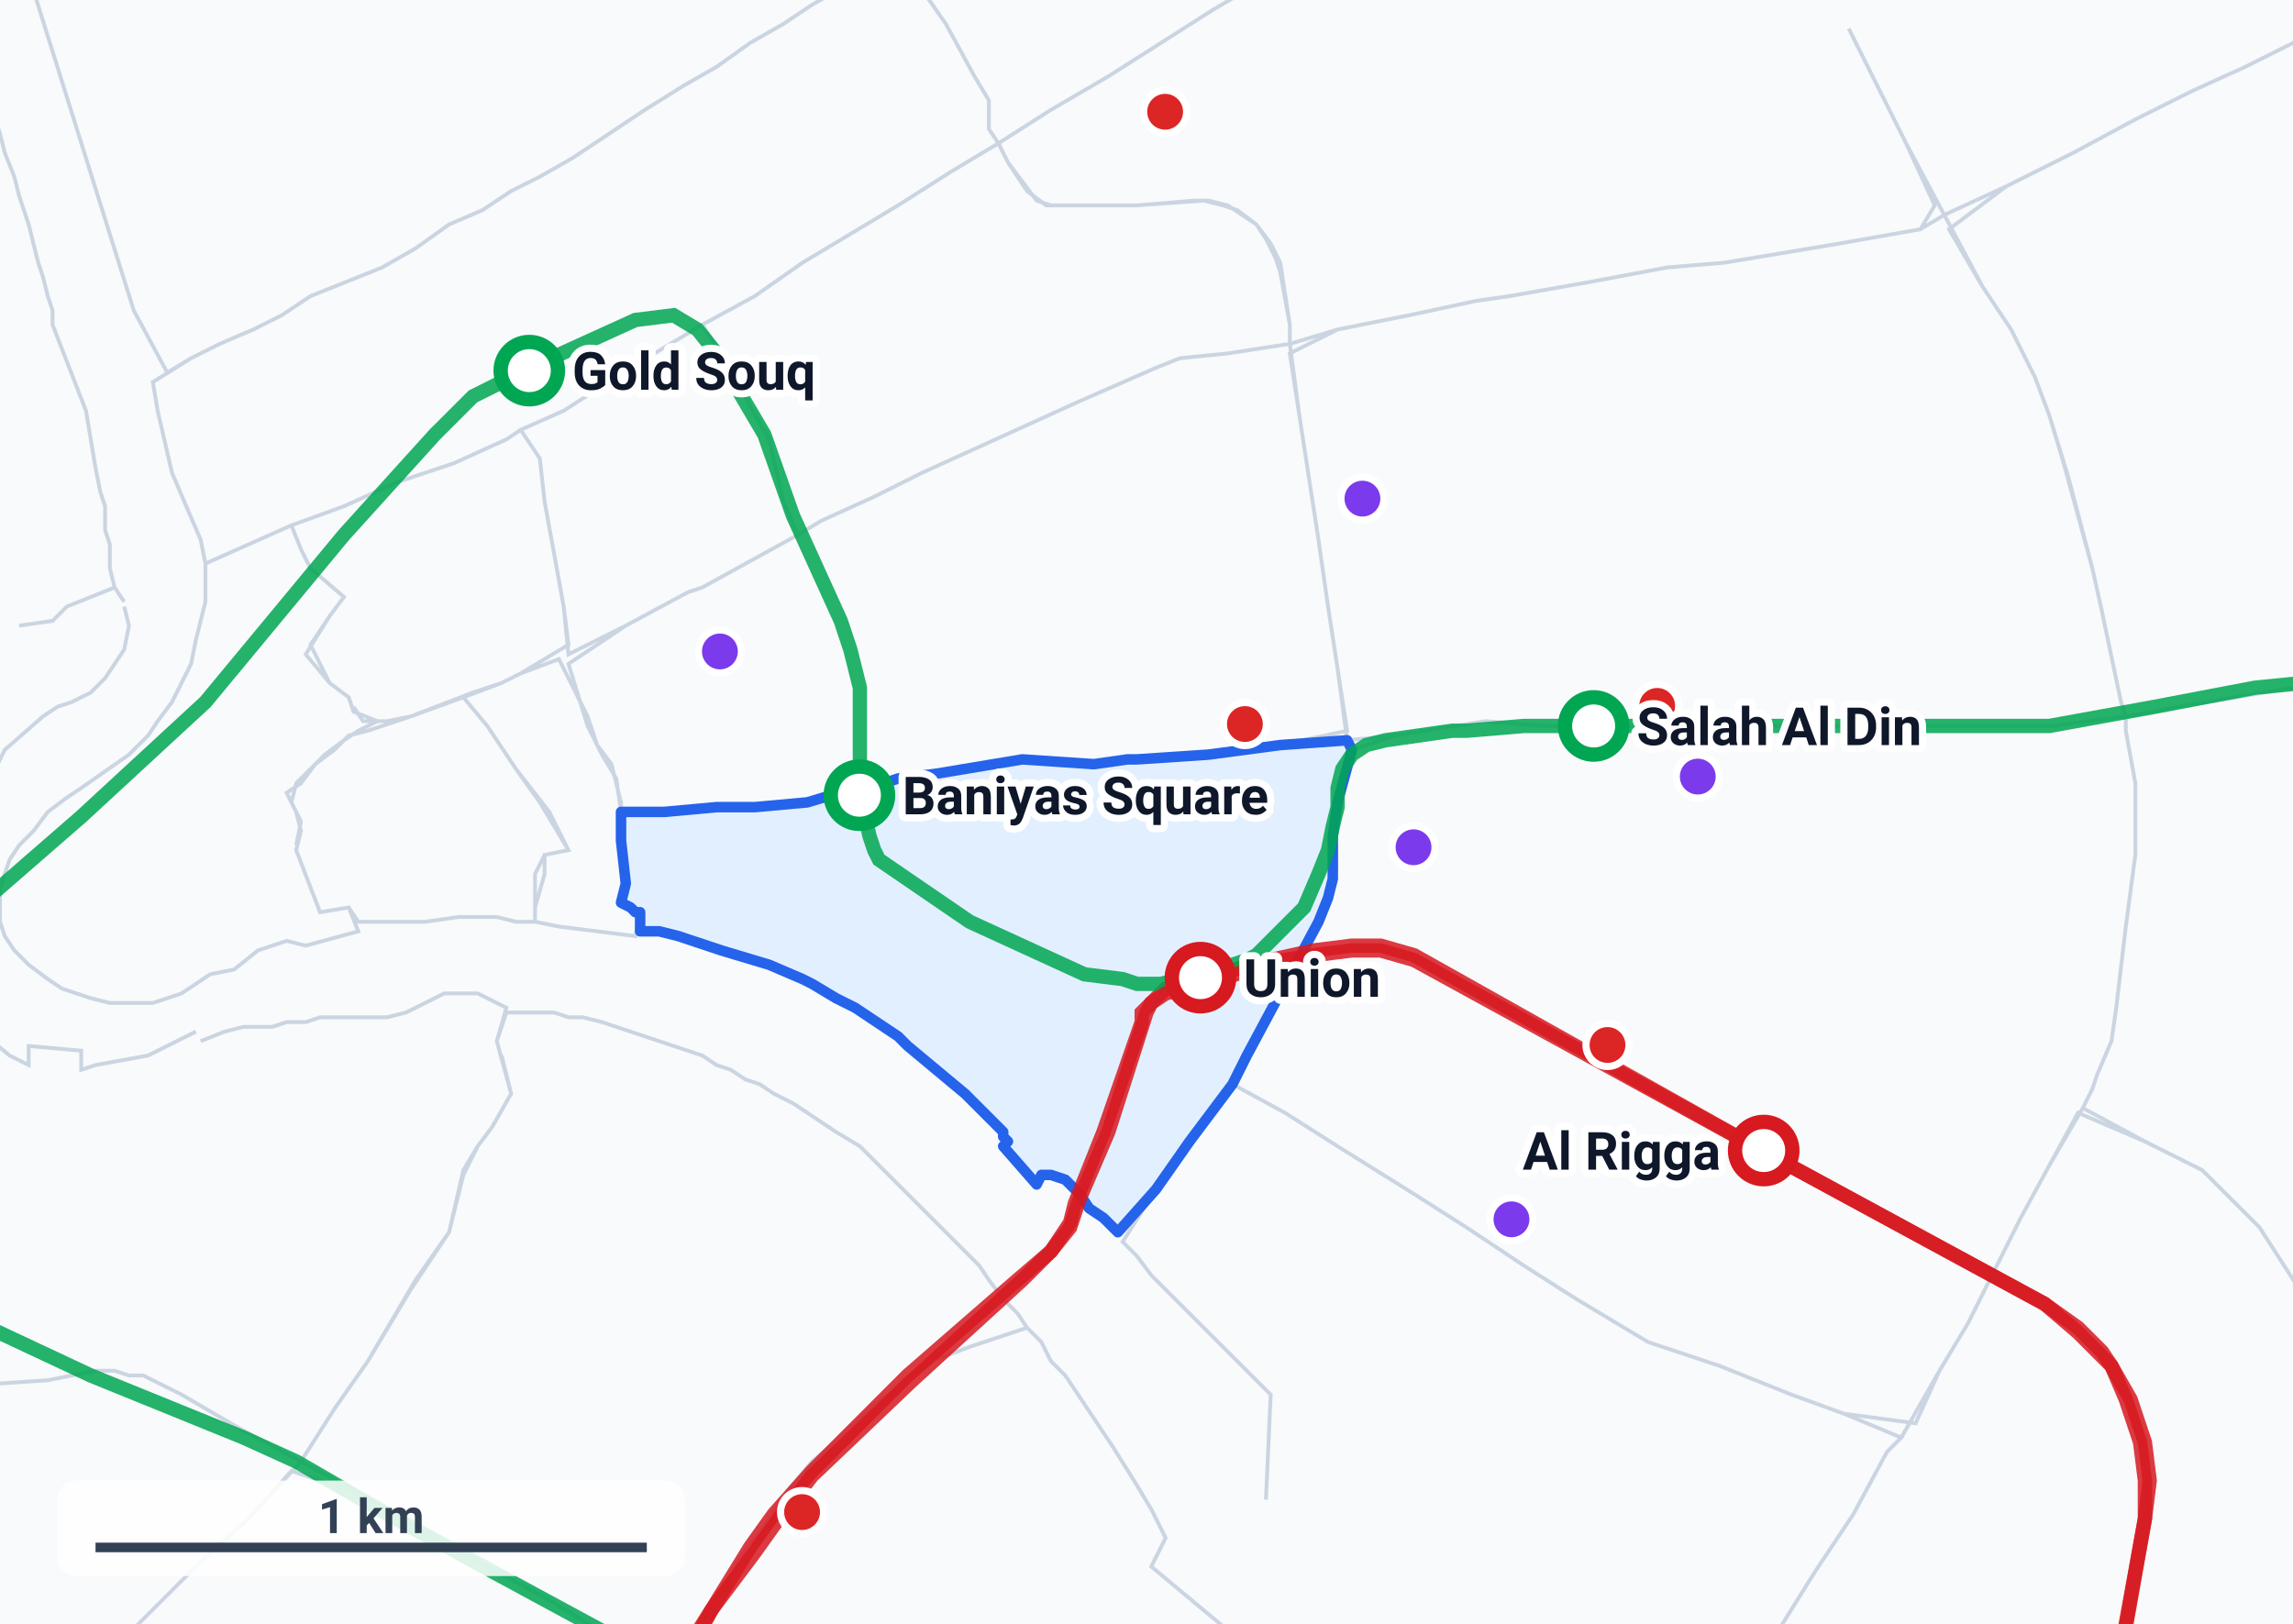
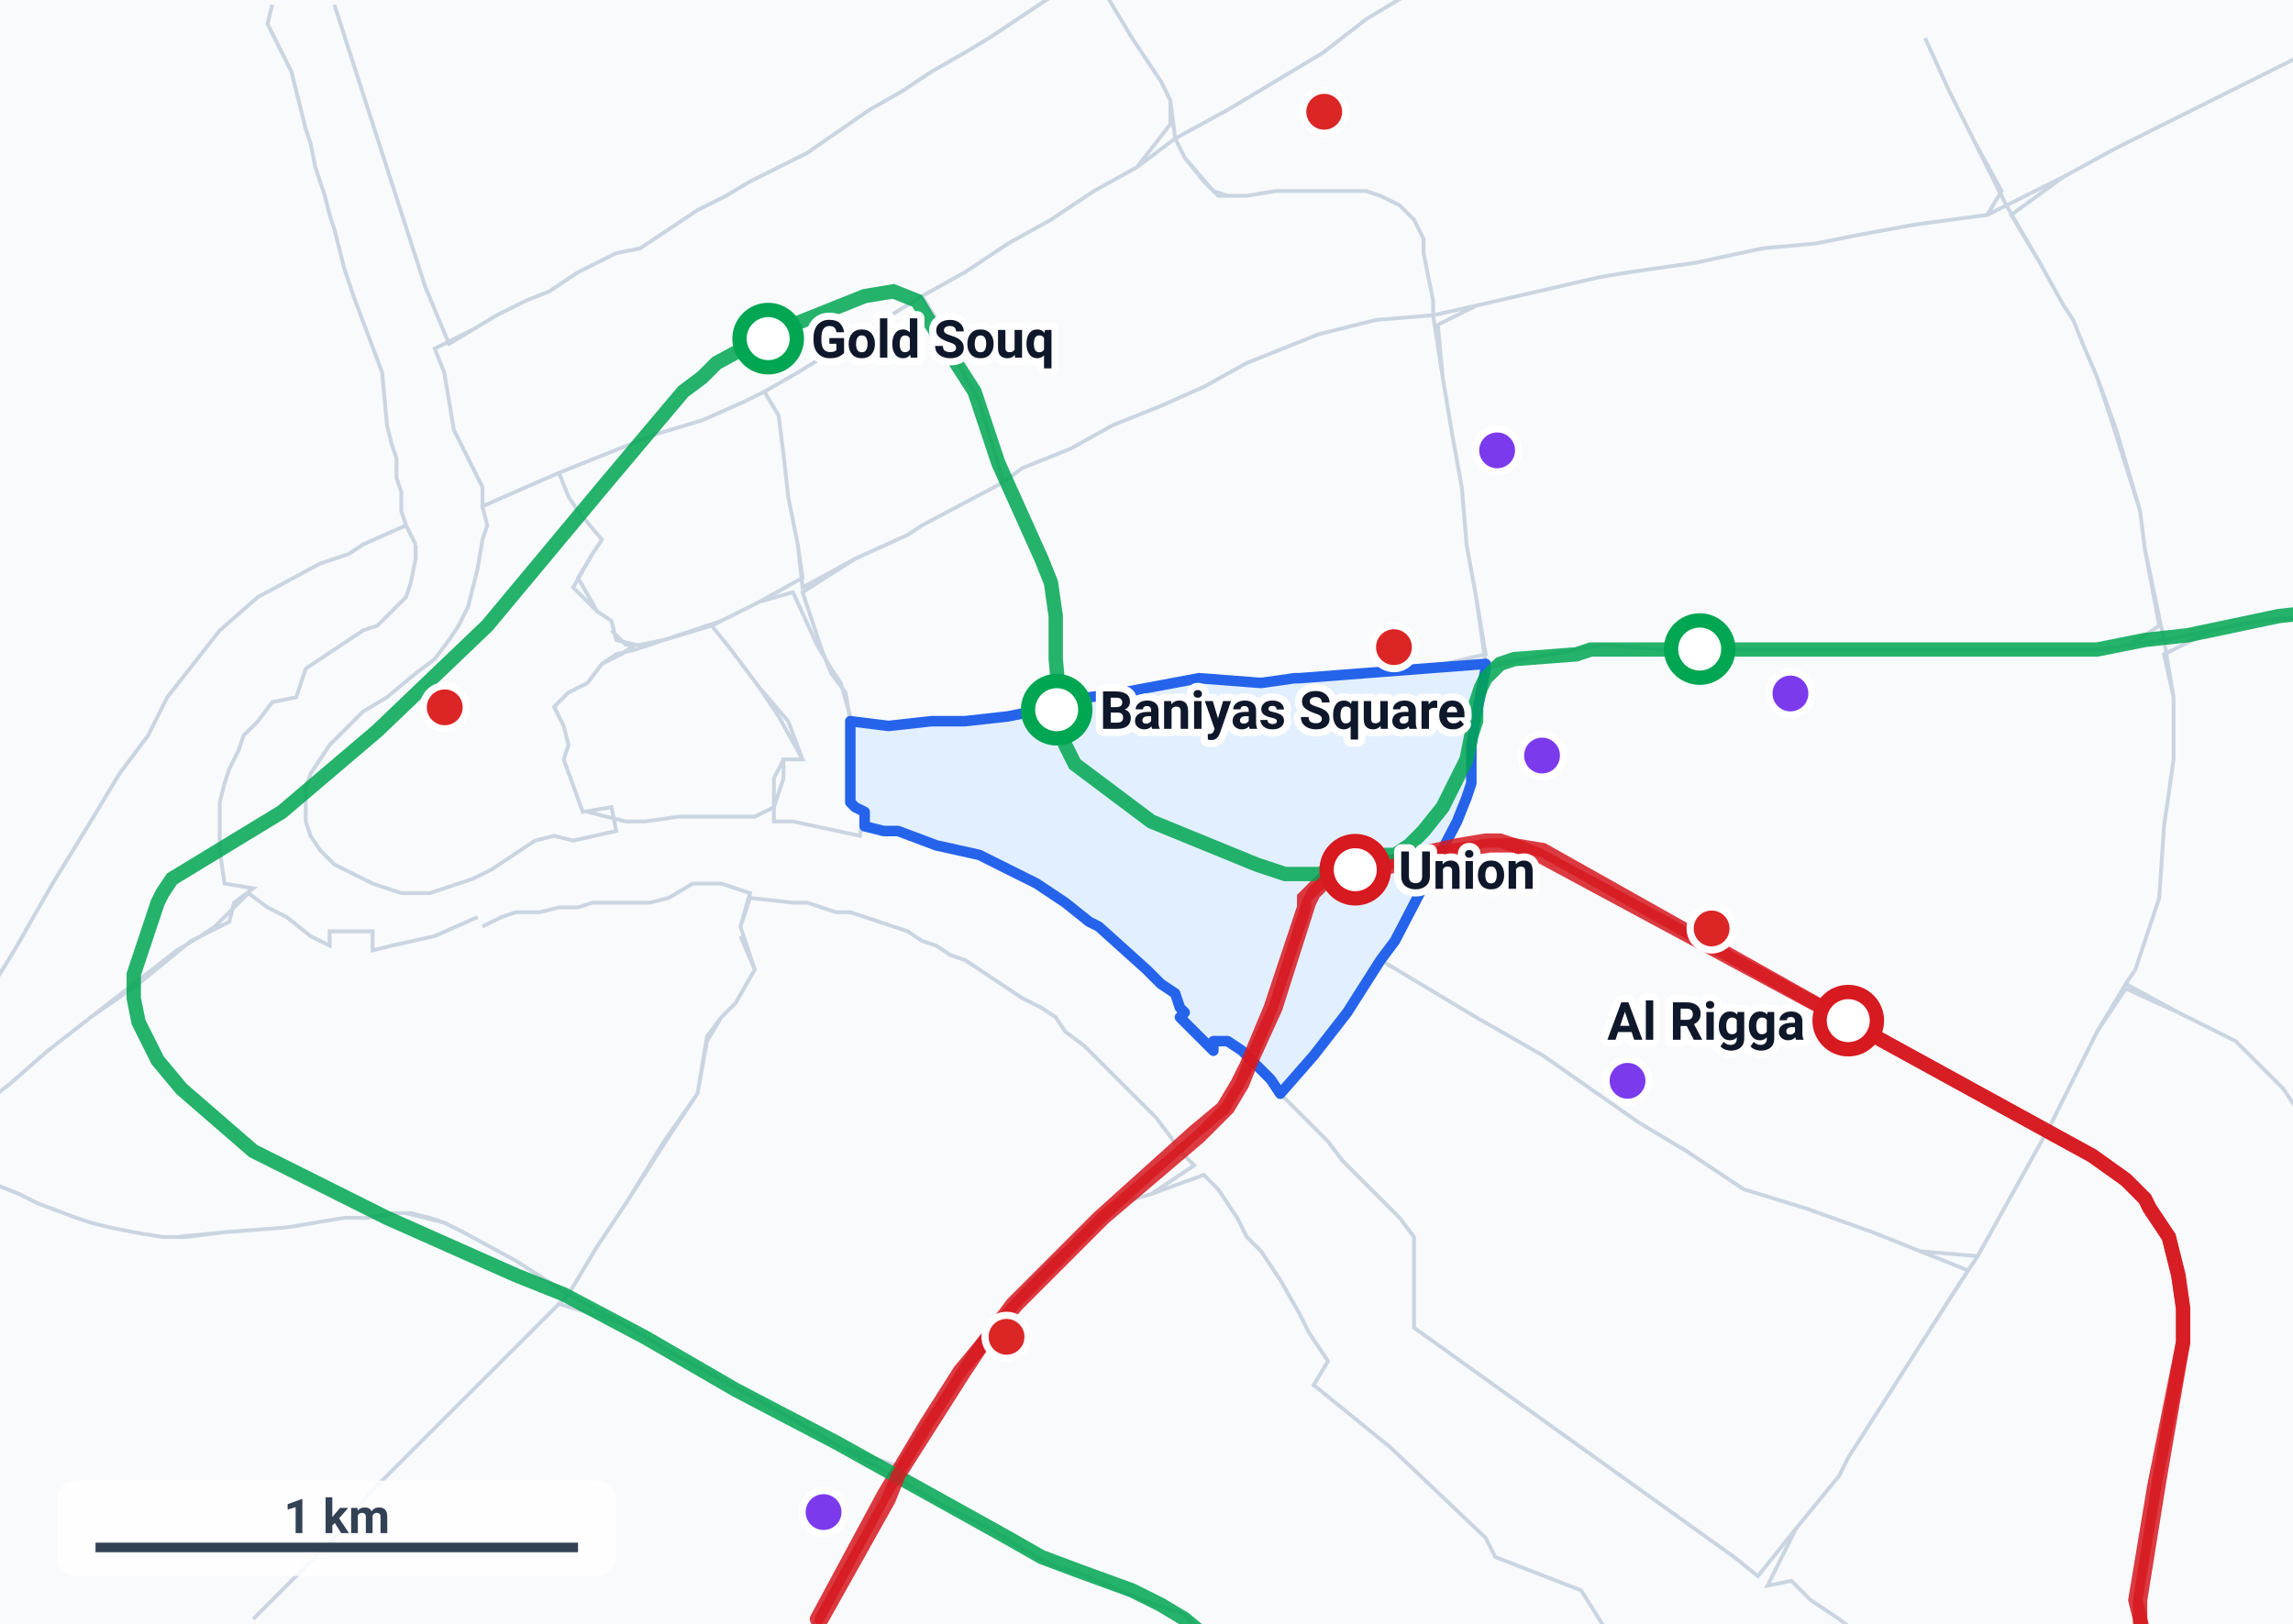
<svg xmlns="http://www.w3.org/2000/svg" viewBox="0 0 480 340" width="480" height="340">
  <style>.l{font:600 11px system-ui,-apple-system,"Segoe UI",Roboto,sans-serif;fill:#0f172a;paint-order:stroke;stroke:#fff;stroke-width:3px;stroke-linejoin:round}.s{font:600 10px system-ui,-apple-system,"Segoe UI",Roboto,sans-serif;fill:#334155}</style>
  <rect width="480" height="340" fill="#f8fafc" />
-   <path d="M164,105 167,112 147,123 144,124 131,131 119,137 118,127 116,116 114,105 113,96 109,90 118,86 132,77 147,68 153,77 157,85 161,92 164,105M436,232 429,244 423,255 417,267 412,277 406,287 401,298 386,296 375,292 360,286 345,281 330,272 319,265 307,257 296,250 280,240 269,233 258,227 261,221 268,207 276,193 278,188 279,184 279,181 279,176 280,168 283,157 292,154 311,151 323,152 336,152 348,152 361,152 373,152 386,152 399,152 412,152 424,152 430,152 437,151 445,150 445,153 447,164 447,169 447,179 445,194 443,211 442,218 439,225 438,228 436,232M482,271 473,257 461,245 449,239 436,232 438,228 439,225 442,218 443,211 445,194 447,179 447,169 447,164 445,153 445,150 456,148 468,146 480,144M270,72 257,74 247,75 242,77 226,84 215,89 204,94 193,99 183,104 172,109 167,112 164,105 161,92 157,85 153,77 147,68 158,62 168,55 178,49 188,43 199,36 209,30 211,34 215,40 219,43 225,43 232,43 238,43 250,42 253,42 257,43 260,45 263,47 266,51 268,55 270,68 270,72M67,191 62,178 63,174 62,170 60,166 63,164 66,160 70,157 73,154 77,153 80,152 86,150 97,146 102,152 108,161 113,168 119,178 114,179 114,183 112,190 112,193 108,193 104,192 96,192 89,193 81,193 78,193 75,193 73,190 67,191M473,257 482,271M370,345 380,329 388,317 395,304 398,301 406,287 412,277 417,267 423,255 429,244 435,233 449,239 461,245 473,257M266,-5 254,2 243,9 232,16 220,23 209,30 207,27 207,21 204,16 198,5 191,-5M438,119 440,128 444,147 445,150 437,151 430,152 424,152 412,152 399,152 386,152 373,152 361,152 348,152 336,152 323,152 311,151 292,154 282,155 280,140 278,127 276,113 274,100 272,87 270,74 280,69 295,66 309,63 316,62 333,59 349,56 361,55 373,53 385,51 402,48 407,45 415,60 421,69 423,73 426,79 429,87 432,97 438,119M278,127 280,140 282,153 268,156 253,158 238,159 229,160 214,159 196,162 188,163 182,165 169,168 158,169 150,169 139,170 130,170 129,163 126,158 123,152 119,139 131,131 144,124 147,123 167,112 172,109 183,104 193,99 204,94 215,89 226,84 242,77 247,75 257,74 270,72 272,87 274,100 276,113 278,127M-9,2 -6,10 -4,13 -3,17 -2,20 -1,25 0,28 1,32 3,37 4,41 5,44 6,47 7,51 8,55 9,58 10,62 11,65 11,68 18,86 20,98 21,103 22,106 22,111 23,114 23,119 24,123 14,127 11,130 4,131M115,335 128,343M24,345 33,336 42,327 52,318 61,308 76,313 89,321 102,328 115,335M207,21 207,27 209,30 199,36 188,43 178,49 168,55 158,62 147,68 132,77 118,86 109,90 106,92 95,97 83,101 72,106 61,110 43,118 42,113 36,99 33,86 32,80 40,75 46,72 53,69 59,66 65,62 75,58 80,56 87,52 94,47 101,44 107,40 113,37 120,33 135,23 143,18 150,14 157,9 164,5 170,1 177,-3M191,-5 198,5 204,16 207,21M104,218 106,212 116,212 119,213 122,213 126,214 129,215 132,216 135,217 138,218 141,219 144,220 147,221 150,223 153,224 156,226 159,227 162,229 166,231 169,233 172,235 175,237 180,240 183,243 187,247 190,250 193,253 196,256 199,259 202,262 205,265 207,268 210,272 213,275 215,278 203,282 195,285 192,287 189,289 186,292 183,294 180,297 176,301 170,306 165,312 161,319 155,326 152,332 148,338 145,343M128,343 115,335 102,328 89,321 76,313 63,306 70,295 77,285 86,270 94,258 97,246 100,240 103,236 107,229 105,221M177,-3 170,1 164,5 157,9 150,14 143,18 135,23 120,33 113,37 107,40 101,44 94,47 87,52 80,56 75,58 65,62 59,66 53,69 46,72 40,75 35,78 28,65 7,-2M480,144 468,146 456,148 445,150 444,147 440,128 438,119 433,100 429,87 426,79 423,73 421,69 415,60 408,48 420,39 434,32 447,25 459,19 470,14 482,8M319,265 330,272 345,281 360,286 375,292 386,296 398,301 395,304 388,317 380,329 370,345M265,314 266,292 262,288 256,282 252,278 248,274 244,270 241,267 238,263 235,260 242,249 249,239 258,227 269,233 280,240 296,250 307,257 319,265M26,127 27,131 26,136 24,139 22,142 19,145 15,147 12,148 9,150 1,157 -2,163 -8,165M4,131 11,130 14,127 24,123 26,126M62,178 67,191 73,190 75,195 64,198 60,197 57,198 54,199 49,203 44,204 41,206 38,208 35,209 32,210 29,210 26,210 23,210 19,209 16,208 13,207 10,205 6,202 3,199 1,196 0,193 -0,189 -0,186 1,183 2,180 4,177 7,174 10,170 14,167 17,165 27,158 31,154 33,151 36,147 38,143 40,139 41,134 43,126 43,122 43,118 61,110 63,115 65,119 72,125 69,129 65,135 69,143 73,146 74,149 79,151 75,153 72,155 68,158 65,161 62,164 61,168 63,172 62,177M399,30 405,43 402,48 385,51 373,53 361,55 349,56 333,59 316,62 309,63 295,66 280,69 270,72 270,68 268,57 267,54 265,50 263,47 259,44 256,43 252,42 238,43 232,43 225,43 220,43 217,42 211,34 209,30 220,23 232,16 243,9 254,2 266,-5M387,6 393,18 399,30M482,8 470,14 459,19 447,25 434,32 420,39 407,45 399,30 393,18 387,6M-5,290 10,289 15,288 20,287 24,287 27,288 30,288 34,290 38,292 50,299 63,306 52,318 42,327 33,336 24,345M145,343 148,338 152,332 155,326 159,321 163,315 168,309 173,304 179,298 183,294 186,292 189,289 192,287 195,285 203,282 215,278 218,281 220,285 223,288 225,291 227,294 229,297 231,300 233,303 238,311 241,316 244,322 241,328 259,343M131,185 130,189 134,191 133,196 117,194 112,193 112,190 112,183 114,179 119,178 115,170 108,161 102,152 97,146 105,143 109,141 117,138 123,150 125,156 128,160 130,168 130,176 131,185M73,146 69,143 64,137 69,129 72,125 65,119 63,115 61,110 72,106 83,101 95,97 106,92 109,90 113,96 114,105 116,116 118,127 119,135 109,141 105,143 99,145 86,150 81,151 76,151 74,148M42,218 47,216 51,215 57,215 60,214 64,214 67,213 71,213 75,213 78,213 81,213 85,212 93,208 100,208 106,211 104,218 107,229 103,236 100,240 97,245 94,258 87,268 77,285 70,295 63,306 50,299 38,292 34,290 30,288 27,288 24,287 20,287 15,288 10,289 -5,290M-9,214 -4,216 2,221 6,223 6,219 17,220 17,224 20,223 31,221 41,216" fill="none" stroke="#cbd5e1" stroke-width="0.8" />
-   <path d="M130,189 131,185 130,176 130,170 139,170 150,169 158,169 169,168 179,165 182,165 185,164 188,163 196,162 214,159 229,160 236,159 238,159 253,158 268,156 282,155 283,157 280,168 279,175 279,181 279,184 278,188 276,193 261,221 258,227 249,239 242,249 234,258 231,255 228,253 226,250 224,248 223,247 220,246 219,246 218,246 217,248 210,240 211,239 210,238 210,237 208,235 205,232 202,229 190,219 188,217 182,213 179,211 175,209 170,206 168,205 161,202 151,199 142,196 138,195 134,195 134,191 133,191 132,190 130,189Z" fill="#dbeafe" fill-opacity="0.75" stroke="#2563eb" stroke-width="2.2" stroke-linejoin="round" />
-   <path d="M443,351 449,318 450,310 449,302 446,293 442,286 440,283 435,278 428,273 369,241 296,200 289,198 286,198 283,198 275,199 266,201 262,202 251,205 244,207 241,210 239,212 239,214 231,237 225,252 224,256 220,262 213,268 190,288 170,308 162,317 157,324 149,337 142,348 139,355" fill="none" stroke="#d71920" stroke-width="3" stroke-linecap="round" stroke-opacity="0.85" />
-   <path d="M384,152 408,152 429,152 440,150 451,148 472,144 482,143M137,348 127,342 103,329 81,317 62,306 51,301 19,288 -13,273M-6,191 17,171 43,147 72,112 91,91 95,87 99,83 111,77 133,67 141,66 146,69 150,74 160,91 166,108 176,130 178,136 180,144 180,155 180,166 182,175 183,178 184,180 203,193 227,204 235,205 238,206 240,206 241,206 243,206 251,204 258,202 261,201 263,200 264,199 268,195 273,190 276,183 278,178 279,173 280,169 280,165 281,161 283,158 286,156 290,155 304,153 307,153 319,152 334,152 368,152 384,152" fill="none" stroke="#00a651" stroke-width="3" stroke-linecap="round" stroke-opacity="0.85" />
-   <path d="M443,352 449,318 449,310 448,302 445,293 442,286 440,284 435,279 428,273 369,241 296,201 289,199 287,199 283,199 275,200 269,201 262,203 252,206 244,208 241,210 240,212 232,237 226,251 224,257 220,262 214,268 191,289 170,309 163,318 158,325 149,337 142,350 139,355" fill="none" stroke="#d71920" stroke-width="3" stroke-linecap="round" stroke-opacity="0.85" />
-   <circle cx="260.6" cy="151.6" r="4.5" fill="#dc2626" stroke="#fff" stroke-width="1.5" />
-   <circle cx="167.9" cy="316.6" r="4.5" fill="#dc2626" stroke="#fff" stroke-width="1.5" />
-   <circle cx="243.9" cy="23.4" r="4.5" fill="#dc2626" stroke="#fff" stroke-width="1.5" />
-   <circle cx="346.9" cy="147.8" r="4.5" fill="#dc2626" stroke="#fff" stroke-width="1.5" />
-   <circle cx="336.5" cy="218.8" r="4.5" fill="#dc2626" stroke="#fff" stroke-width="1.5" />
-   <circle cx="295.9" cy="177.4" r="4.5" fill="#7c3aed" stroke="#fff" stroke-width="1.5" />
-   <circle cx="150.7" cy="136.4" r="4.5" fill="#7c3aed" stroke="#fff" stroke-width="1.5" />
-   <circle cx="285.2" cy="104.4" r="4.5" fill="#7c3aed" stroke="#fff" stroke-width="1.5" />
-   <circle cx="316.4" cy="255.3" r="4.5" fill="#7c3aed" stroke="#fff" stroke-width="1.5" />
-   <circle cx="355.4" cy="162.6" r="4.5" fill="#7c3aed" stroke="#fff" stroke-width="1.5" />
-   <circle cx="251.3" cy="204.7" r="6" fill="#fff" stroke="#d71920" stroke-width="3" />
-   <circle cx="179.9" cy="166.5" r="6" fill="#fff" stroke="#00a651" stroke-width="3" />
-   <circle cx="333.6" cy="152.0" r="6" fill="#fff" stroke="#00a651" stroke-width="3" />
-   <circle cx="110.8" cy="77.6" r="6" fill="#fff" stroke="#00a651" stroke-width="3" />
-   <circle cx="369.2" cy="240.9" r="6" fill="#fff" stroke="#d71920" stroke-width="3" />
-   <text x="260.3" y="208.7" text-anchor="start" class="l">Union</text>
-   <text x="188.9" y="170.5" text-anchor="start" class="l">Baniyas Square</text>
-   <text x="342.6" y="156.0" text-anchor="start" class="l">Salah Al Din</text>
-   <text x="119.8" y="81.6" text-anchor="start" class="l">Gold Souq</text>
-   <text x="360.2" y="244.9" text-anchor="end" class="l">Al Rigga</text>
+   <path d="M208,94 210,101 193,110 190,112 179,117 168,123 167,114 165,104 164,95 163,87 160,82 167,78 180,70 193,62 198,70 201,77 205,84 208,94M445,206 439,216 434,226 429,236 424,245 419,254 414,263 402,262 392,258 378,253 365,249 353,241 343,235 333,228 323,221 309,213 299,207 289,201 292,197 299,184 305,172 307,167 308,164 308,161 308,157 309,150 311,140 319,138 336,135 347,136 358,136 369,136 380,136 391,136 402,136 413,136 424,136 435,136 440,136 446,135 453,134 455,146 455,151 455,159 453,173 452,188 450,194 448,200 447,203 445,206M486,240 478,228 468,218 456,212 445,206 447,203 448,200 450,194 452,188 453,173 455,159 455,151 455,146 453,137 463,132 473,130 484,129M300,66 288,67 280,69 276,70 261,76 252,81 243,85 233,89 224,94 214,98 210,101 208,94 205,84 201,77 198,70 193,62 202,57 211,51 220,46 229,40 238,35 246,29 248,33 252,38 255,41 261,41 267,40 272,40 282,40 286,40 289,41 293,43 296,46 298,50 298,53 300,63 300,66M122,170 118,159 119,156 118,152 116,148 119,145 123,143 126,139 129,137 133,136 139,134 149,131 153,136 159,144 163,150 168,159 164,159 164,163 162,169 158,171 155,171 147,171 142,171 135,172 131,172 123,170M478,228 486,240M398,347 394,346 385,339 379,335 375,331 370,332 376,320 385,309 387,305 396,291 403,280 410,269 414,263 419,254 424,245 429,236 434,226 439,216 445,207 456,212 468,218 478,228M296,-2 286,4 277,11 267,17 257,23 246,29 245,21 243,17 237,8 231,-2 229,-6M167,346 172,337 177,328 182,318 187,309 197,315 207,320 217,326 221,328 225,329 239,335 248,338 255,346M448,107 449,115 452,131 446,135 440,136 435,136 424,136 413,136 402,136 391,136 380,136 369,136 358,136 347,136 336,135 319,138 311,139 309,125 307,114 306,102 304,91 302,79 301,68 309,64 322,61 335,58 341,57 355,55 369,52 380,51 390,49 401,47 416,45 420,43 427,55 432,64 434,67 436,72 439,79 442,88 448,107M307,114 309,125 311,137 298,140 285,141 272,142 264,143 251,142 235,145 228,146 223,147 211,150 202,151 195,151 186,152 178,151 177,145 174,141 172,136 168,124 179,117 190,112 193,110 210,101 214,98 224,94 233,89 243,85 252,81 261,76 276,70 280,69 288,67 300,66 302,79 304,91 306,102 307,114M-9,270 -9,274 -8,278 -8,282 -9,286 -10,291M57,1 56,5 59,11 61,15 62,19 63,23 64,27 65,30 66,35 67,38 68,41 69,45 70,48 71,52 72,56 73,59 74,62 80,78 81,89 82,93 83,96 83,100 84,103 84,107 85,110 76,114 73,116 67,118 54,125 46,132 35,146 31,154 25,162 19,172 11,185 3,199 -10,220M164,296 176,303 187,309 182,318 177,328 172,337 167,346M53,339 62,330 71,321 77,313 85,305 93,297 101,289 109,281 117,273 130,277 142,284 153,290 164,296M245,21 245,26 238,35 229,40 220,46 211,51 202,57 193,62 180,70 167,78 160,82 156,84 147,88 137,91 127,95 117,99 101,106 101,102 95,90 93,78 91,73 99,69 104,66 110,63 115,61 121,57 129,53 134,52 140,48 146,44 152,41 157,38 163,35 169,32 182,23 189,19 195,15 202,11 207,8 213,4 219,0 229,-6 231,-2 237,8 243,17 245,21M155,194 157,188 166,189 169,189 172,190 175,191 178,191 181,192 184,193 187,194 190,195 193,197 196,198 199,200 202,201 205,203 208,205 211,207 214,209 218,211 221,213 223,216 227,219 230,222 233,225 236,228 239,231 242,234 245,238 247,241 250,244 241,250 234,252 229,256 224,261 220,264 215,269 211,274 206,279 203,283 200,288 197,293 193,298 190,303 188,307 176,303 164,296 153,290 142,284 130,277 119,271 125,261 131,252 139,239 146,229 148,218 151,213 154,210 158,203 155,196M229,-6 219,0 213,4 207,8 202,11 195,15 189,19 182,23 169,32 163,35 157,38 152,41 146,44 140,48 134,52 129,53 121,57 115,61 110,63 104,66 99,69 94,72 89,60 70,1M484,129 473,130 463,132 453,134 449,115 448,107 443,90 439,79 436,72 434,67 432,64 427,55 421,45 432,37 443,31 455,25 465,20 475,15 485,10M343,235 353,241 365,249 378,253 392,258 402,262 412,266 403,280 396,291 387,305 385,309 376,320 368,330 363,326 296,278 296,259 293,255 288,250 284,246 281,243 278,239 272,233 268,229 275,221 282,212 289,201 299,207 309,213 323,221 333,228 343,235M87,114 87,117 86,122 85,125 82,128 79,131 76,132 73,134 70,136 64,140 62,146 57,147 54,151 51,154 50,157 48,161 47,164 46,168 46,171 46,175 46,178 47,185 53,186 49,189 48,193 44,195 40,197 29,206 19,213 10,220 2,227 -7,234M-10,220 3,199 11,185 19,172 25,162 31,154 35,146 46,132 54,125 67,118 73,116 76,114 85,110 87,114M118,159 122,170 128,169 129,174 120,176 116,175 112,176 106,180 103,182 99,184 96,185 93,186 90,187 87,187 84,187 81,186 78,185 74,183 70,181 67,178 65,175 64,172 64,168 64,165 65,162 67,159 69,156 72,153 76,149 81,146 87,141 91,138 94,134 96,131 98,127 99,123 100,119 101,113 102,110 101,106 117,99 119,104 121,107 126,113 124,116 121,121 125,128 128,130 129,134 133,135 130,137 126,139 123,143 119,145 116,148 118,152 119,156 118,159M413,29 419,40 416,45 401,47 390,49 380,51 369,52 355,55 341,57 335,58 322,61 309,64 300,66 300,63 298,53 298,50 296,46 293,43 289,41 286,40 282,40 272,40 267,40 261,41 257,41 254,40 248,33 246,29 257,23 267,17 277,11 286,4 296,-2M403,8 408,19 413,29M485,10 475,15 465,20 455,25 443,31 432,37 420,43 413,29 408,19 403,8M47,258 60,257 72,255 77,255 82,254 85,254 89,255 93,256 97,258 108,264 119,271 109,281 101,289 93,297 85,305 77,313 71,321 62,330 53,339M-10,291 -9,287 -8,284 -8,280 -8,276 -9,272M-6,246 4,250 8,252 16,255 19,256 23,257 28,258 34,259 37,259 47,258M187,309 190,303 193,298 197,293 200,288 203,283 206,279 211,274 215,269 220,264 224,261 229,256 234,252 241,250 252,246 255,249 257,252 259,255 261,259 264,262 266,265 268,268 272,275 274,279 278,285 275,290 291,303 311,322 313,326 331,333 336,341M255,346 248,338 239,335 225,329 221,328 217,326 207,320 197,315 187,309M178,165 178,168 181,170 180,175 166,172 162,172 162,163 164,159 168,159 165,151 159,144 153,136 149,131 155,128 159,126 166,124 171,135 174,140 176,143 178,150 178,157 178,165M128,130 125,128 120,123 124,116 126,113 121,107 119,104 117,99 127,95 137,91 147,88 156,84 160,82 163,87 164,95 165,104 167,114 168,121 159,126 155,128 151,130 139,134 134,135 131,135 128,132M101,194 105,192 108,191 113,191 117,190 121,190 124,189 127,189 132,189 136,189 140,188 145,185 151,185 157,187 155,194 158,203 154,210 151,213 148,217 146,229 140,238 131,252 125,261 119,271 108,264 97,258 93,256 90,255 86,254 83,254 77,255 72,255 60,257 47,258 39,259 34,259 28,258 23,257 19,256 16,255 8,252 4,250 -6,246M-7,234 2,227 10,220 19,213 28,206 37,199 42,196 45,194 48,191 52,187 56,190 60,192 65,196 69,198 69,195 78,195 78,199 82,198 91,196 100,192" fill="none" stroke="#cbd5e1" stroke-width="0.8" />
+   <path d="M178,168 178,165 178,157 178,151 186,152 195,151 202,151 211,150 221,148 223,147 226,146 228,146 235,145 251,142 264,143 271,142 272,142 285,141 298,140 311,139 311,140 309,150 308,156 308,161 308,164 307,167 305,172 292,197 289,201 282,212 275,221 268,229 266,226 264,224 262,222 260,220 257,218 256,218 254,218 254,220 247,213 248,212 247,211 246,208 243,206 240,203 230,194 228,193 223,189 220,187 217,185 213,183 211,182 205,179 196,177 188,174 185,174 181,173 181,170 179,169 178,168Z" fill="#dbeafe" fill-opacity="0.75" stroke="#2563eb" stroke-width="2.2" stroke-linejoin="round" />
+   <path d="M456,355 453,351 450,347 449,343 448,339 448,335 452,310 457,281 457,274 456,267 454,259 450,253 449,251 445,247 438,242 387,214 323,178 317,177 314,176 311,176 305,177 296,179 293,180 284,182 277,184 275,186 273,188 273,190 266,211 261,223 259,227 256,232 250,237 230,255 212,273 206,281 201,287 194,298 188,308 185,313 171,339" fill="none" stroke="#d71920" stroke-width="3" stroke-linecap="round" stroke-opacity="0.85" />
+   <path d="M400,136 420,136 439,136 449,134 458,133 477,129 486,128M211,322 184,307 175,302 154,291 135,280 118,271 108,267 81,255 53,241 38,228 33,222 29,214 28,209 28,204 31,195 33,189 34,187 36,184 59,170 79,153 102,131 127,101 143,82 147,79 150,76 161,70 181,62 187,61 192,63 195,68 204,82 209,97 218,117 220,122 221,129 221,138 222,149 223,156 224,158 225,160 241,172 263,181 269,183 272,183 273,183 276,183 284,181 290,179 292,179 295,177 298,174 302,169 305,163 307,159 308,154 309,151 309,147 310,144 311,142 314,139 317,138 330,137 333,136 343,136 356,136 386,136 400,136M261,352 254,344 248,339 243,336 237,333 226,329 218,326 211,322" fill="none" stroke="#00a651" stroke-width="3" stroke-linecap="round" stroke-opacity="0.85" />
+   <path d="M456,355 453,352 450,347 448,343 448,339 447,335 451,311 457,281 457,274 456,267 454,259 450,253 449,251 445,247 438,242 387,214 322,179 317,177 315,177 312,177 305,178 299,179 293,181 284,183 277,185 275,187 274,189 267,211 262,222 260,227 257,232 251,238 231,255 213,273 206,281 202,287 195,298 188,309 186,314 172,339" fill="none" stroke="#d71920" stroke-width="3" stroke-linecap="round" stroke-opacity="0.85" />
+   <circle cx="210.7" cy="279.9" r="4.5" fill="#dc2626" stroke="#fff" stroke-width="1.5" />
+   <circle cx="277.2" cy="23.4" r="4.5" fill="#dc2626" stroke="#fff" stroke-width="1.5" />
+   <circle cx="291.8" cy="135.5" r="4.5" fill="#dc2626" stroke="#fff" stroke-width="1.5" />
+   <circle cx="358.3" cy="194.4" r="4.5" fill="#dc2626" stroke="#fff" stroke-width="1.5" />
+   <circle cx="93.1" cy="148.1" r="4.5" fill="#dc2626" stroke="#fff" stroke-width="1.5" />
+   <circle cx="322.8" cy="158.2" r="4.5" fill="#7c3aed" stroke="#fff" stroke-width="1.5" />
+   <circle cx="313.4" cy="94.3" r="4.5" fill="#7c3aed" stroke="#fff" stroke-width="1.5" />
+   <circle cx="340.7" cy="226.3" r="4.5" fill="#7c3aed" stroke="#fff" stroke-width="1.5" />
+   <circle cx="374.8" cy="145.2" r="4.5" fill="#7c3aed" stroke="#fff" stroke-width="1.5" />
+   <circle cx="172.4" cy="316.6" r="4.5" fill="#7c3aed" stroke="#fff" stroke-width="1.5" />
+   <circle cx="283.7" cy="182.1" r="6" fill="#fff" stroke="#d71920" stroke-width="3" />
+   <circle cx="221.2" cy="148.6" r="6" fill="#fff" stroke="#00a651" stroke-width="3" />
+   <circle cx="355.8" cy="135.9" r="6" fill="#fff" stroke="#00a651" stroke-width="3" />
+   <circle cx="160.8" cy="70.9" r="6" fill="#fff" stroke="#00a651" stroke-width="3" />
+   <circle cx="386.9" cy="213.7" r="6" fill="#fff" stroke="#d71920" stroke-width="3" />
+   <text x="292.7" y="186.1" text-anchor="start" class="l">Union</text>
+   <text x="230.2" y="152.6" text-anchor="start" class="l">Baniyas Square</text>
+   <text x="169.8" y="74.9" text-anchor="start" class="l">Gold Souq</text>
+   <text x="377.9" y="217.7" text-anchor="end" class="l">Al Rigga</text>
  <g>
-     <rect x="12" y="310" width="131.4" height="20" rx="4" fill="#fff" fill-opacity="0.85" />
-     <path d="M20,324h115.4" stroke="#334155" stroke-width="2" />
-     <text x="77.7" y="321" text-anchor="middle" class="s">1 km</text>
+     <rect x="12" y="310" width="117.0" height="20" rx="4" fill="#fff" fill-opacity="0.85" />
+     <path d="M20,324h101.0" stroke="#334155" stroke-width="2" />
+     <text x="70.5" y="321" text-anchor="middle" class="s">1 km</text>
  </g>
</svg>
